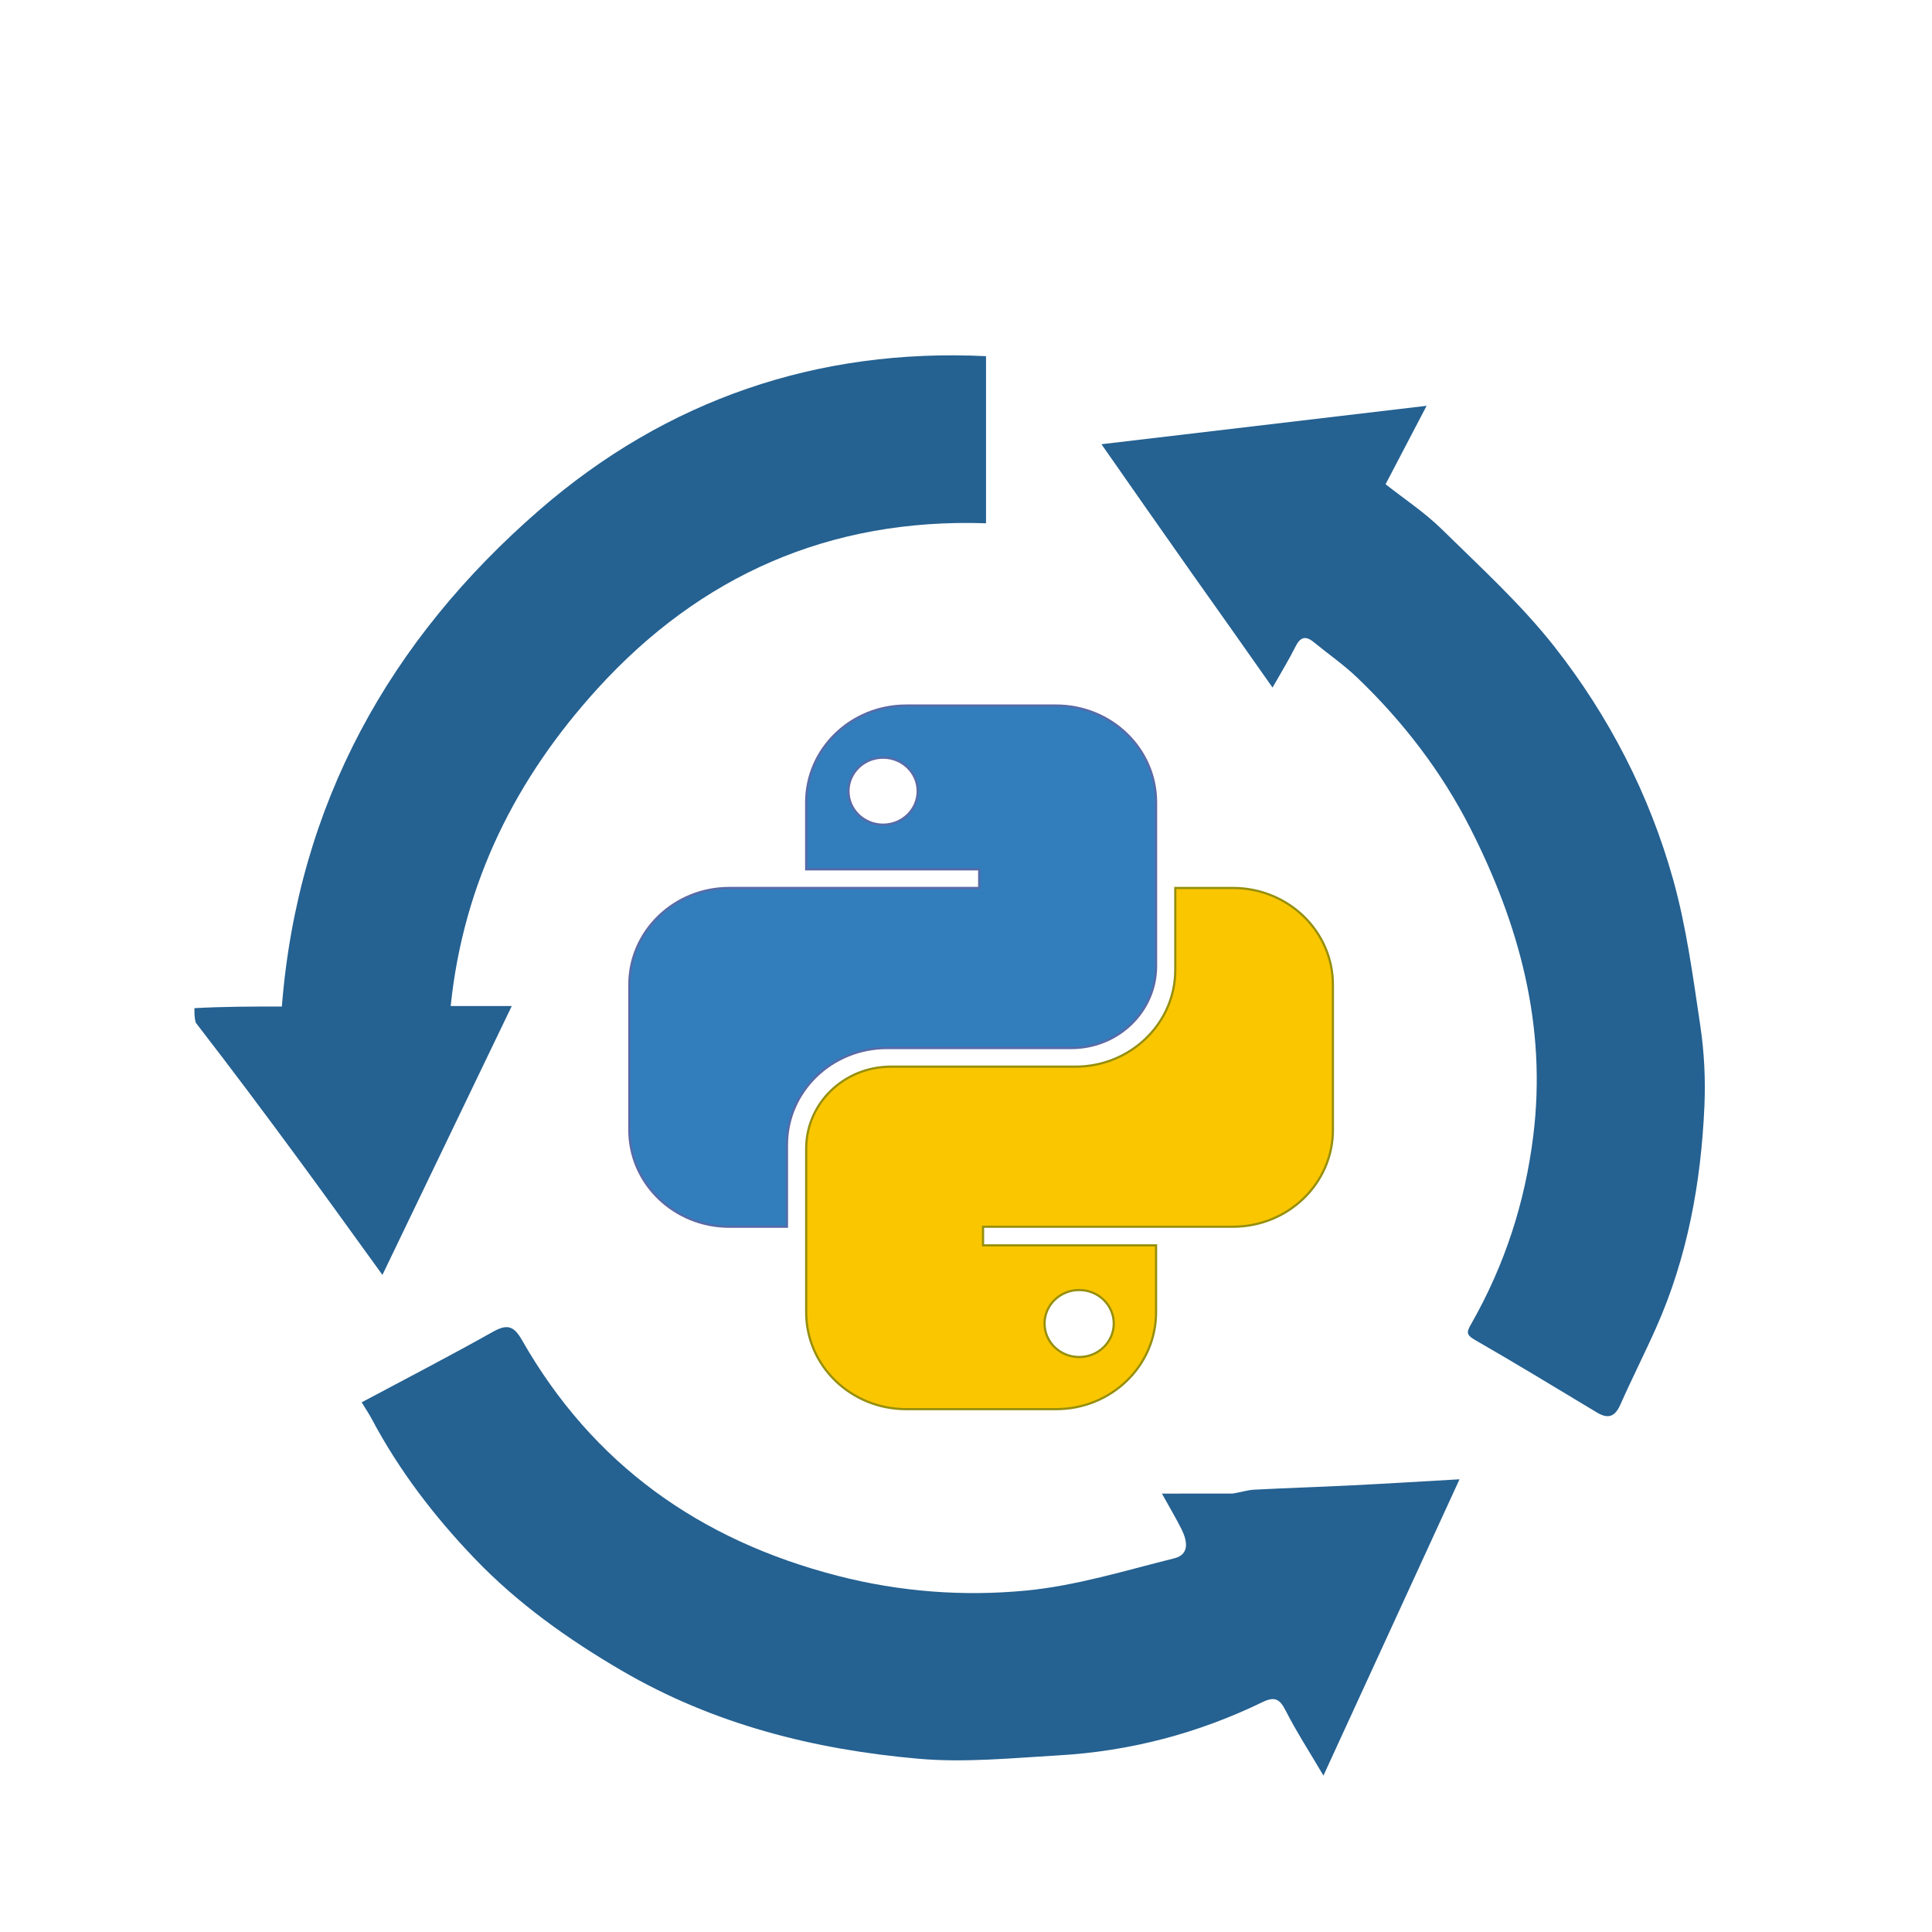
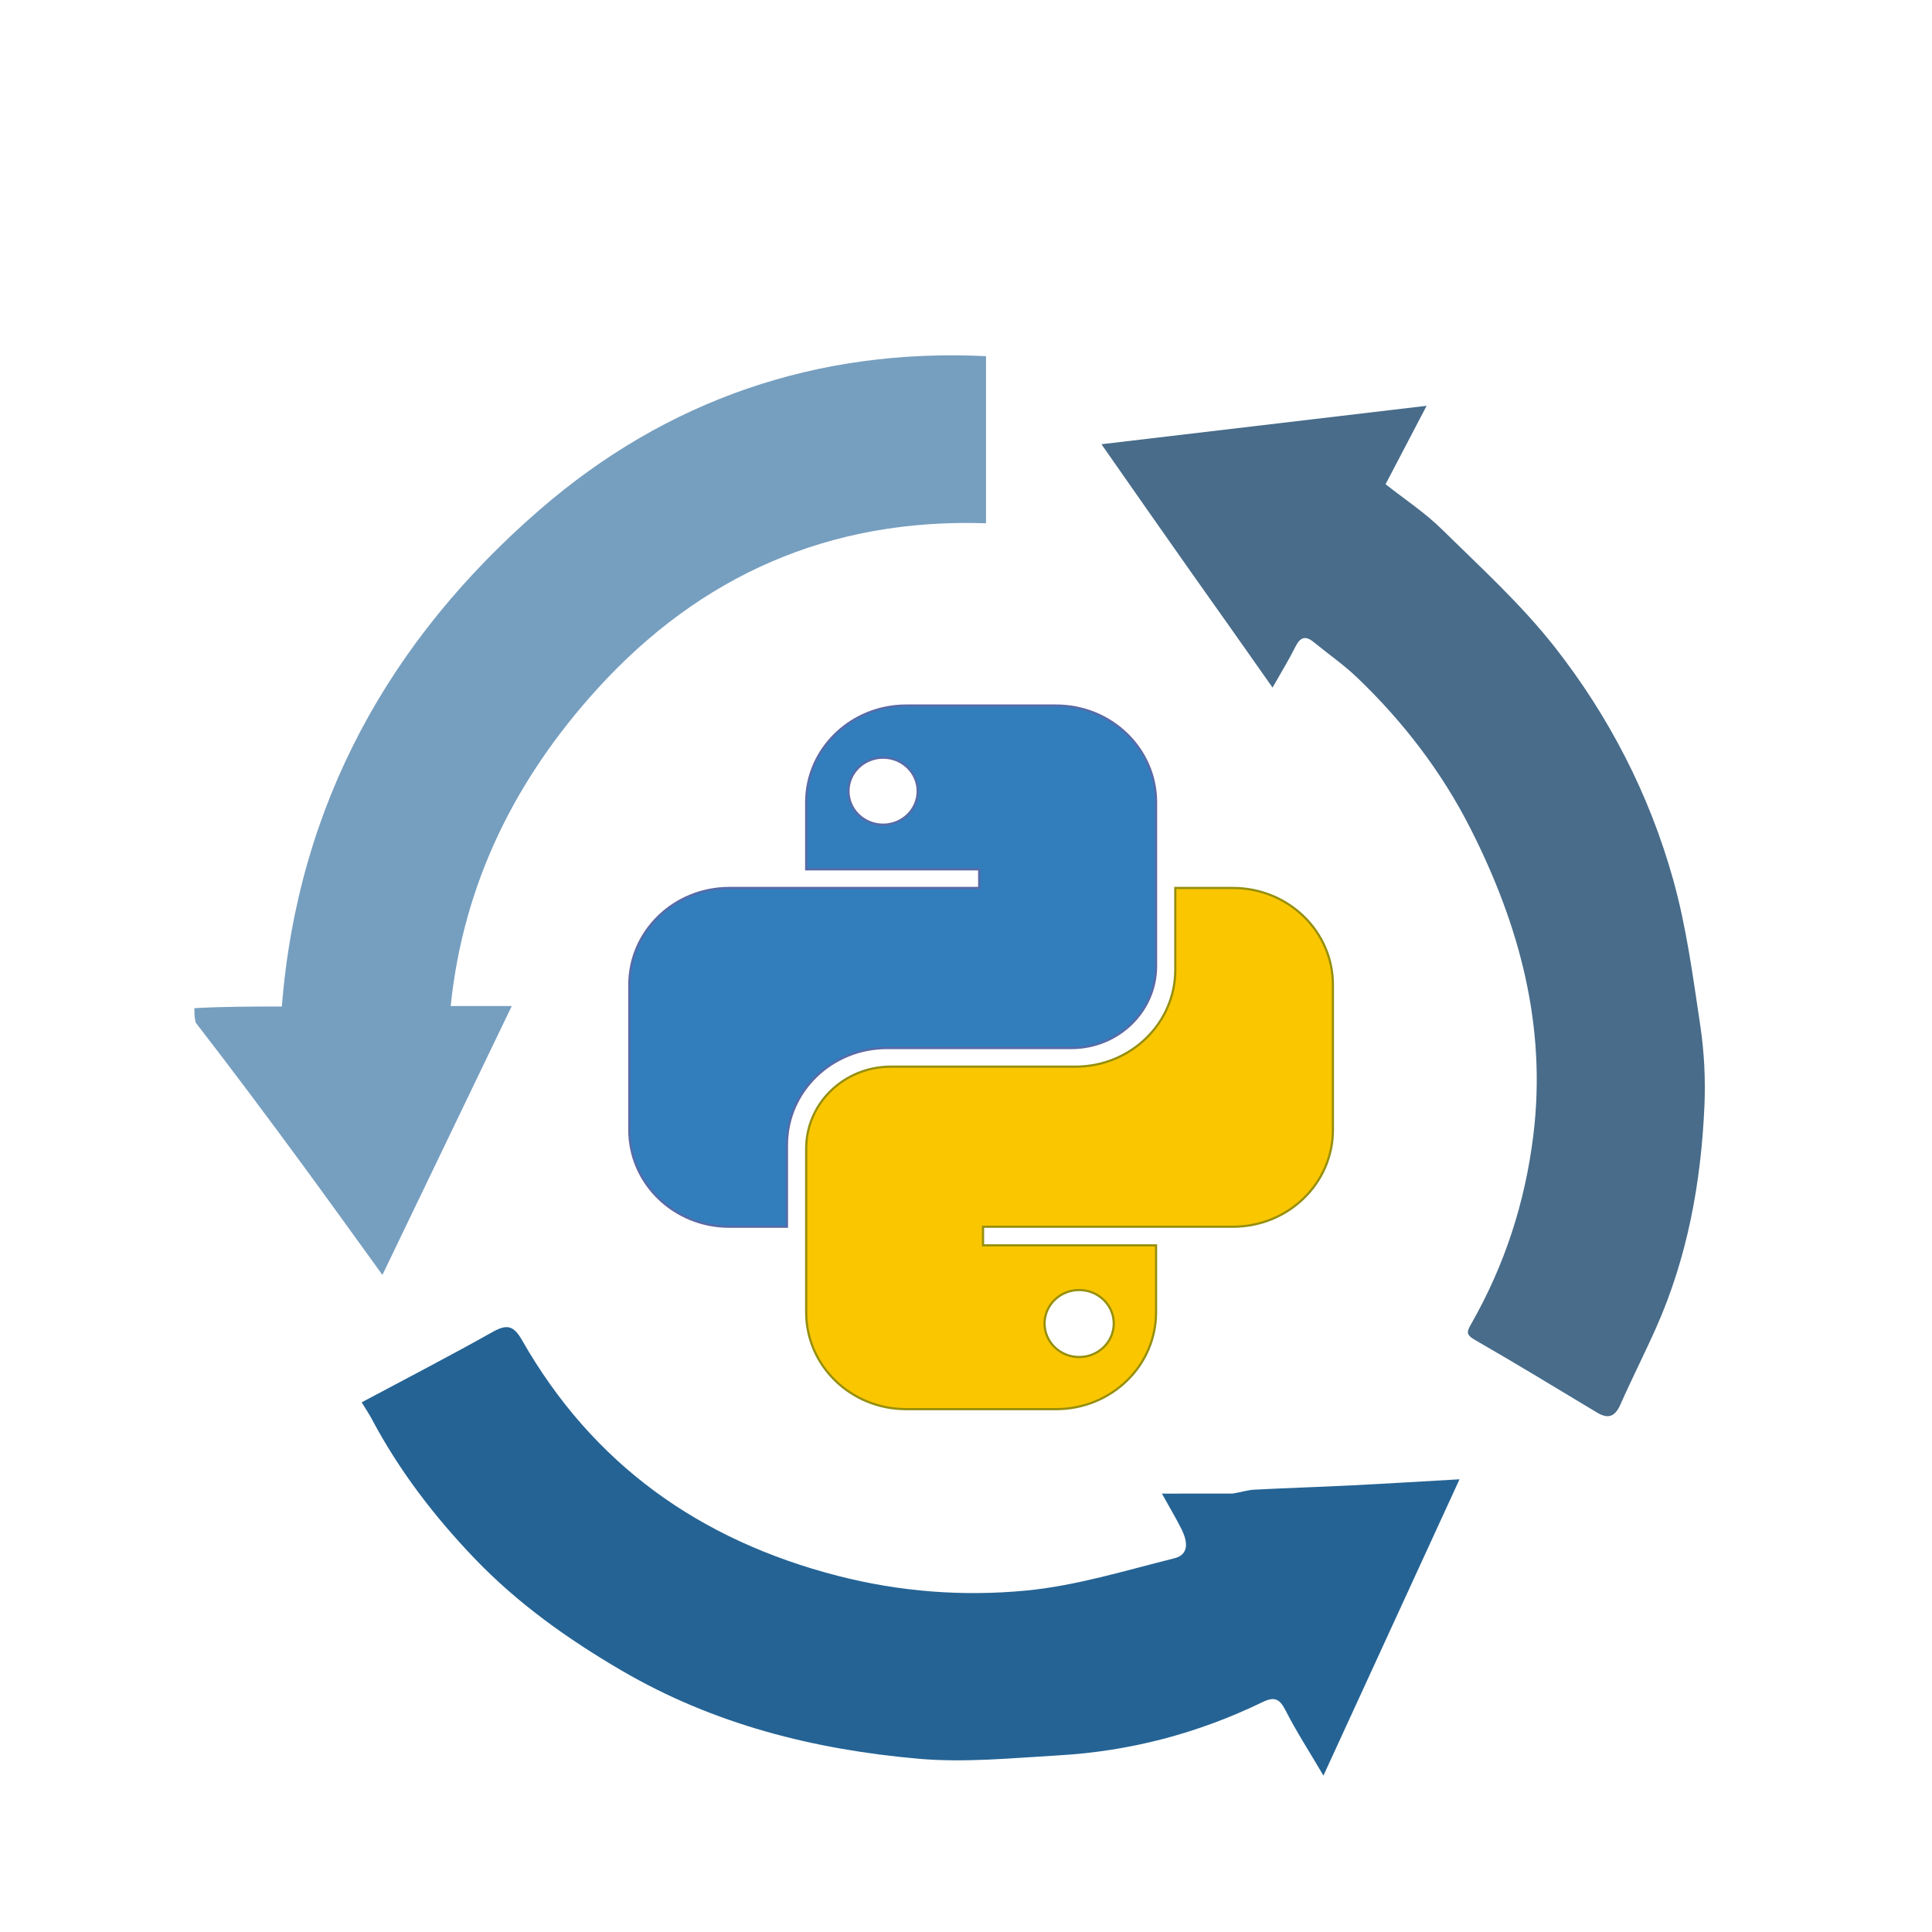
<svg xmlns="http://www.w3.org/2000/svg" version="1.1" width="800px" height="800px" viewBox="-50 -50 472 467" xml:space="preserve" id="svg4">
-   <path style="fill:#256191;fill-opacity:1" d="M -2.502,193.801 C 4.641,193.401 11.784,193.401 18.858,193.401 22.781,143.906 45.234,103.784 81.851,72.032 112.808,45.188 149.717,32.501 190.892,34.517 c 0,13.617 0,26.959 0,40.822 -38.305,-1.285 -69.85,12.839 -94.939,40.426 -19.796,21.767 -32.725,47.234 -35.847,77.517 5.142,0 9.593,0 14.92,0 -10.626,22.09 -20.962,43.576 -31.597,65.683 -6.957,-9.598 -13.394,-18.578 -19.938,-27.481 -8.374,-11.393 -16.833,-22.723 -25.625,-34.081 -0.369,-1.068 -0.369,-2.135 -0.369,-3.602 z" id="path1" />
-   <path style="fill:#256191;fill-opacity:1" d="m 251.187,312.382 c 2.059,-0.338 3.635,-0.864 5.232,-0.946 7.914,-0.409 15.836,-0.653 23.751,-1.049 8.578,-0.429 17.15,-0.961 26.402,-1.486 -11.147,24.271 -21.967,47.828 -33.246,72.385 -3.48,-5.914 -6.643,-10.793 -9.269,-15.946 -1.458,-2.862 -2.719,-3.408 -5.645,-1.989 -15.7,7.613 -32.323,11.986 -49.729,12.991 -11.397,0.658 -22.925,1.828 -34.224,0.836 -25.534,-2.241 -50.054,-8.388 -72.573,-21.539 -13.18,-7.697 -25.428,-16.418 -35.948,-27.4 -9.79,-10.22 -18.387,-21.414 -25.064,-33.98 -0.745,-1.403 -1.641,-2.726 -2.512,-4.161 10.762,-5.749 21.453,-11.271 31.936,-17.164 3.491,-1.962 5.153,-1.678 7.217,1.944 17.316,30.394 43.479,48.93 77.163,57.61 15.174,3.91 30.609,5.061 45.93,3.604 12.239,-1.164 24.263,-4.89 36.281,-7.887 3.788,-0.945 3.172,-4.271 1.779,-7.087 -1.212,-2.45 -2.629,-4.798 -4.803,-8.72 6.266,0 11.557,0 17.322,-0.017 z" id="path3" />
-   <path style="fill:#256191;fill-opacity:1" d="M 241.242,87.647 C 233.873,77.203 226.767,67.021 219.092,56.027 c 26.359,-3.114 52.077,-6.153 79.438,-9.386 -3.51,6.709 -6.673,12.753 -10.026,19.161 4.474,3.537 9.521,6.85 13.743,11.001 9.479,9.32 19.423,18.371 27.587,28.779 13.265,16.912 23.114,36.024 28.922,56.776 3.249,11.608 4.843,23.715 6.631,35.68 0.969,6.485 1.303,13.167 1.013,19.72 -0.828,18.684 -4.144,36.912 -11.806,54.132 -2.805,6.304 -5.937,12.461 -8.729,18.77 -1.314,2.969 -2.987,3.57 -5.729,1.921 -9.91,-5.963 -19.794,-11.974 -29.818,-17.74 -2.31,-1.329 -1.941,-2.056 -0.815,-4.039 8.114,-14.277 13.084,-29.531 15.1,-45.932 3.296,-26.811 -3.437,-51.453 -15.36,-74.96 -7.024,-13.849 -16.452,-26.134 -27.704,-36.895 -3.283,-3.139 -7.066,-5.752 -10.59,-8.643 -2.112,-1.734 -3.359,-1.115 -4.509,1.2 -1.553,3.125 -3.399,6.104 -5.549,9.906 -6.857,-9.75 -13.122,-18.658 -19.648,-27.829 z" id="path4" />
+   <defs id="defs1" />
+   <path style="fill:#769ebf;fill-opacity:1" d="M -2.502,193.801 C 4.641,193.401 11.784,193.401 18.858,193.401 22.781,143.906 45.234,103.784 81.851,72.032 112.808,45.188 149.717,32.501 190.892,34.517 c 0,13.617 0,26.959 0,40.822 -38.305,-1.285 -69.85,12.839 -94.939,40.426 -19.796,21.767 -32.725,47.234 -35.847,77.517 5.142,0 9.593,0 14.92,0 -10.626,22.09 -20.962,43.576 -31.597,65.683 -6.957,-9.598 -13.394,-18.578 -19.938,-27.481 -8.374,-11.393 -16.833,-22.723 -25.625,-34.081 -0.369,-1.068 -0.369,-2.135 -0.369,-3.602 z" id="path1" />
+   <path style="fill:#256394;fill-opacity:1" d="m 251.187,312.382 c 2.059,-0.338 3.635,-0.864 5.232,-0.946 7.914,-0.409 15.836,-0.653 23.751,-1.049 8.578,-0.429 17.15,-0.961 26.402,-1.486 -11.147,24.271 -21.967,47.828 -33.246,72.385 -3.48,-5.914 -6.643,-10.793 -9.269,-15.946 -1.458,-2.862 -2.719,-3.408 -5.645,-1.989 -15.7,7.613 -32.323,11.986 -49.729,12.991 -11.397,0.658 -22.925,1.828 -34.224,0.836 -25.534,-2.241 -50.054,-8.388 -72.573,-21.539 -13.18,-7.697 -25.428,-16.418 -35.948,-27.4 -9.79,-10.22 -18.387,-21.414 -25.064,-33.98 -0.745,-1.403 -1.641,-2.726 -2.512,-4.161 10.762,-5.749 21.453,-11.271 31.936,-17.164 3.491,-1.962 5.153,-1.678 7.217,1.944 17.316,30.394 43.479,48.93 77.163,57.61 15.174,3.91 30.609,5.061 45.93,3.604 12.239,-1.164 24.263,-4.89 36.281,-7.887 3.788,-0.945 3.172,-4.271 1.779,-7.087 -1.212,-2.45 -2.629,-4.798 -4.803,-8.72 6.266,0 11.557,0 17.322,-0.017 z" id="path3" />
+   <path style="fill:#486c8a;fill-opacity:1" d="M 241.242,87.647 C 233.873,77.203 226.767,67.021 219.092,56.027 c 26.359,-3.114 52.077,-6.153 79.438,-9.386 -3.51,6.709 -6.673,12.753 -10.026,19.161 4.474,3.537 9.521,6.85 13.743,11.001 9.479,9.32 19.423,18.371 27.587,28.779 13.265,16.912 23.114,36.024 28.922,56.776 3.249,11.608 4.843,23.715 6.631,35.68 0.969,6.485 1.303,13.167 1.013,19.72 -0.828,18.684 -4.144,36.912 -11.806,54.132 -2.805,6.304 -5.937,12.461 -8.729,18.77 -1.314,2.969 -2.987,3.57 -5.729,1.921 -9.91,-5.963 -19.794,-11.974 -29.818,-17.74 -2.31,-1.329 -1.941,-2.056 -0.815,-4.039 8.114,-14.277 13.084,-29.531 15.1,-45.932 3.296,-26.811 -3.437,-51.453 -15.36,-74.96 -7.024,-13.849 -16.452,-26.134 -27.704,-36.895 -3.283,-3.139 -7.066,-5.752 -10.59,-8.643 -2.112,-1.734 -3.359,-1.115 -4.509,1.2 -1.553,3.125 -3.399,6.104 -5.549,9.906 -6.857,-9.75 -13.122,-18.658 -19.648,-27.829 z" id="path4" />
  <g id="g1" transform="translate(-82.88211,-75.48887)">
    <path fill-rule="evenodd" clip-rule="evenodd" d="m 254.26,195.358 c -13.488,0 -24.422,10.587 -24.422,23.647 v 16.371 h 42.27 v 4.548 h -61.056 c -13.488,0 -24.422,10.587 -24.422,23.647 v 35.471 c 0,13.06 10.934,23.647 24.422,23.647 h 14.09 v -20.009 c 0,-13.06 10.934,-23.647 24.423,-23.647 h 45.087 c 11.413,0 20.665,-8.958 20.665,-20.009 v -40.018 c 0,-13.06 -10.934,-23.647 -24.422,-23.647 z m -5.636,29.104 c 4.669,0 8.454,-3.665 8.454,-8.186 0,-4.521 -3.785,-8.186 -8.454,-8.186 -4.669,0 -8.454,3.665 -8.454,8.186 0,4.521 3.785,8.186 8.454,8.186 z" fill="#327EBD" id="path1-0" style="stroke:#576aa7;stroke-width:0.535;stroke-dasharray:none;stroke-opacity:1" />
    <path fill-rule="evenodd" clip-rule="evenodd" d="m 290.892,367.254 c 13.488,0 24.423,-10.587 24.423,-23.647 v -16.371 h -42.27 v -4.547 h 61.056 c 13.488,0 24.422,-10.588 24.422,-23.647 v -35.471 c 0,-13.06 -10.934,-23.647 -24.422,-23.647 h -14.09 v 20.009 c 0,13.06 -10.934,23.647 -24.422,23.647 h -45.088 c -11.413,0 -20.665,8.958 -20.665,20.009 v 40.019 c 0,13.06 10.934,23.647 24.422,23.647 z m 5.636,-29.104 c -4.669,0 -8.454,3.664 -8.454,8.185 0,4.521 3.785,8.185 8.454,8.185 4.669,0 8.454,-3.664 8.454,-8.185 0,-4.521 -3.785,-8.185 -8.454,-8.185 z" fill="#F9C600" id="path2" style="stroke:#968f0d;stroke-width:0.535;stroke-dasharray:none;stroke-opacity:1" />
  </g>
</svg>
